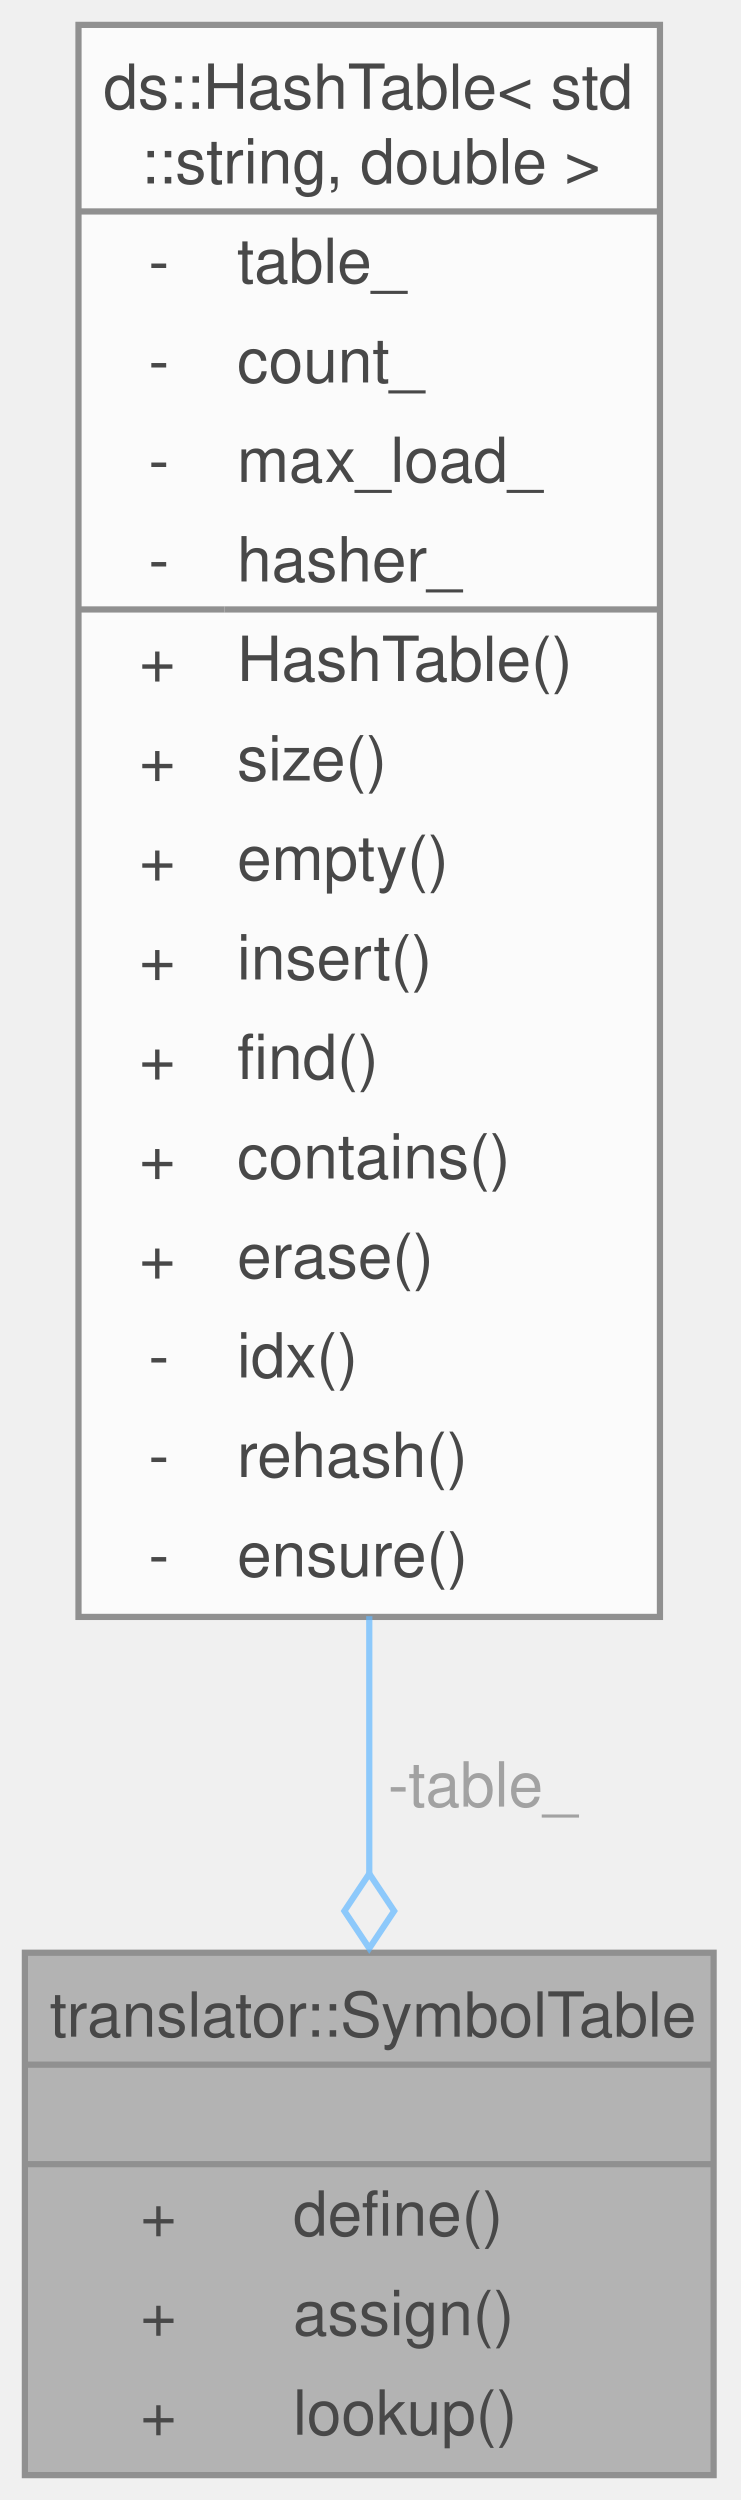
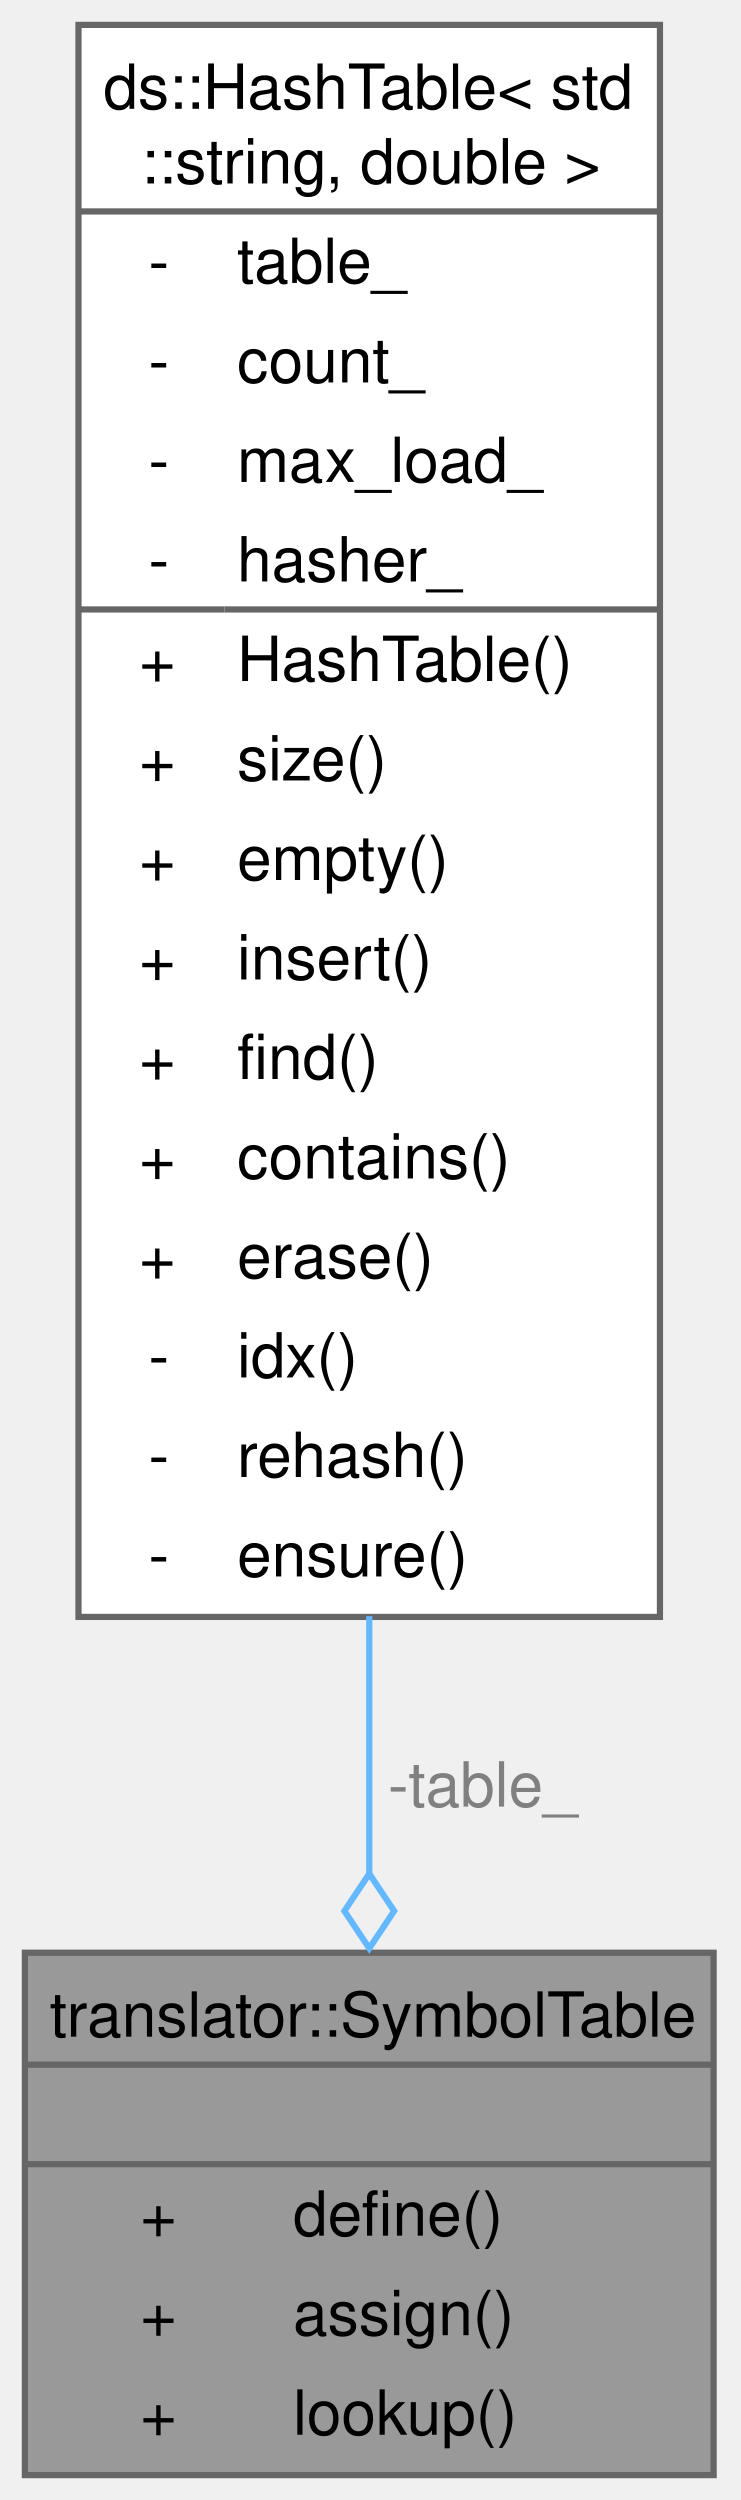
<svg xmlns="http://www.w3.org/2000/svg" xmlns:xlink="http://www.w3.org/1999/xlink" width="119pt" height="402pt" viewBox="0.00 0.00 119.00 402.00">
-   <svg id="main" version="1.1" xml:space="preserve">
-     <style type="text/css">
- .node, .edge {opacity: 0.7;}
- .node.selected, .edge.selected {opacity: 1;}
- .edge:hover path { stroke: red; }
- .edge:hover polygon { stroke: red; fill: red; }
- </style>
-     <svg id="graph" class="graph">
-       <g id="graph0" class="graph" transform="scale(1 1) rotate(0) translate(4 398)">
-         <g id="Node000001" class="node">
-           <g id="a_Node000001">
-             <a xlink:title=" ">
-               <polygon fill="#999999" stroke="none" points="110.75,-84 0,-84 0,0 110.75,0 110.75,-84" />
-               <text xml:space="preserve" text-anchor="start" x="4" y="-70.5" font-family="Helvetica,sans-Serif" font-size="10.00">translator::SymbolTable</text>
-               <text xml:space="preserve" text-anchor="start" x="53.88" y="-54.5" font-family="Helvetica,sans-Serif" font-size="10.00"> </text>
-               <text xml:space="preserve" text-anchor="start" x="18.56" y="-38.5" font-family="Helvetica,sans-Serif" font-size="10.00">+</text>
-               <text xml:space="preserve" text-anchor="start" x="43.12" y="-38.5" font-family="Helvetica,sans-Serif" font-size="10.00">define()</text>
-               <text xml:space="preserve" text-anchor="start" x="18.56" y="-22.5" font-family="Helvetica,sans-Serif" font-size="10.00">+</text>
-               <text xml:space="preserve" text-anchor="start" x="43.12" y="-22.5" font-family="Helvetica,sans-Serif" font-size="10.00">assign()</text>
-               <text xml:space="preserve" text-anchor="start" x="18.56" y="-6.5" font-family="Helvetica,sans-Serif" font-size="10.00">+</text>
-               <text xml:space="preserve" text-anchor="start" x="43.12" y="-6.5" font-family="Helvetica,sans-Serif" font-size="10.00">lookup()</text>
-               <polygon fill="#666666" stroke="#666666" points="0,-66 0,-66 110.75,-66 110.75,-66 0,-66" />
-               <polygon fill="#666666" stroke="#666666" points="0,-50 0,-50 110.75,-50 110.75,-50 0,-50" />
-               <polygon fill="none" stroke="#666666" points="0,0 0,-84 110.75,-84 110.75,0 0,0" />
-             </a>
-           </g>
-         </g>
-         <g id="Node000002" class="node">
-           <g id="a_Node000002">
-             <a xlink:href="classds_1_1_hash_table.html" target="_top" xlink:title=" ">
-               <polygon fill="white" stroke="none" points="102.12,-394 8.62,-394 8.62,-138 102.12,-138 102.12,-394" />
-               <text xml:space="preserve" text-anchor="start" x="12.62" y="-380.5" font-family="Helvetica,sans-Serif" font-size="10.00">ds::HashTable&lt; std</text>
-               <text xml:space="preserve" text-anchor="start" x="18.62" y="-368.5" font-family="Helvetica,sans-Serif" font-size="10.00">::string, double &gt;</text>
-               <text xml:space="preserve" text-anchor="start" x="19.88" y="-352.5" font-family="Helvetica,sans-Serif" font-size="10.00">-</text>
-               <text xml:space="preserve" text-anchor="start" x="34.12" y="-352.5" font-family="Helvetica,sans-Serif" font-size="10.00">table_</text>
-               <text xml:space="preserve" text-anchor="start" x="19.88" y="-336.5" font-family="Helvetica,sans-Serif" font-size="10.00">-</text>
-               <text xml:space="preserve" text-anchor="start" x="34.12" y="-336.5" font-family="Helvetica,sans-Serif" font-size="10.00">count_</text>
-               <text xml:space="preserve" text-anchor="start" x="19.88" y="-320.5" font-family="Helvetica,sans-Serif" font-size="10.00">-</text>
-               <text xml:space="preserve" text-anchor="start" x="34.12" y="-320.5" font-family="Helvetica,sans-Serif" font-size="10.00">max_load_</text>
-               <text xml:space="preserve" text-anchor="start" x="19.88" y="-304.5" font-family="Helvetica,sans-Serif" font-size="10.00">-</text>
-               <text xml:space="preserve" text-anchor="start" x="34.12" y="-304.5" font-family="Helvetica,sans-Serif" font-size="10.00">hasher_</text>
-               <text xml:space="preserve" text-anchor="start" x="18.38" y="-288.5" font-family="Helvetica,sans-Serif" font-size="10.00">+</text>
-               <text xml:space="preserve" text-anchor="start" x="34.12" y="-288.5" font-family="Helvetica,sans-Serif" font-size="10.00">HashTable()</text>
-               <text xml:space="preserve" text-anchor="start" x="18.38" y="-272.5" font-family="Helvetica,sans-Serif" font-size="10.00">+</text>
-               <text xml:space="preserve" text-anchor="start" x="34.12" y="-272.5" font-family="Helvetica,sans-Serif" font-size="10.00">size()</text>
-               <text xml:space="preserve" text-anchor="start" x="18.38" y="-256.5" font-family="Helvetica,sans-Serif" font-size="10.00">+</text>
-               <text xml:space="preserve" text-anchor="start" x="34.12" y="-256.5" font-family="Helvetica,sans-Serif" font-size="10.00">empty()</text>
-               <text xml:space="preserve" text-anchor="start" x="18.38" y="-240.5" font-family="Helvetica,sans-Serif" font-size="10.00">+</text>
-               <text xml:space="preserve" text-anchor="start" x="34.12" y="-240.5" font-family="Helvetica,sans-Serif" font-size="10.00">insert()</text>
-               <text xml:space="preserve" text-anchor="start" x="18.38" y="-224.5" font-family="Helvetica,sans-Serif" font-size="10.00">+</text>
-               <text xml:space="preserve" text-anchor="start" x="34.12" y="-224.5" font-family="Helvetica,sans-Serif" font-size="10.00">find()</text>
-               <text xml:space="preserve" text-anchor="start" x="18.38" y="-208.5" font-family="Helvetica,sans-Serif" font-size="10.00">+</text>
-               <text xml:space="preserve" text-anchor="start" x="34.12" y="-208.5" font-family="Helvetica,sans-Serif" font-size="10.00">contains()</text>
-               <text xml:space="preserve" text-anchor="start" x="18.38" y="-192.5" font-family="Helvetica,sans-Serif" font-size="10.00">+</text>
-               <text xml:space="preserve" text-anchor="start" x="34.12" y="-192.5" font-family="Helvetica,sans-Serif" font-size="10.00">erase()</text>
-               <text xml:space="preserve" text-anchor="start" x="19.88" y="-176.5" font-family="Helvetica,sans-Serif" font-size="10.00">-</text>
-               <text xml:space="preserve" text-anchor="start" x="34.12" y="-176.5" font-family="Helvetica,sans-Serif" font-size="10.00">idx()</text>
-               <text xml:space="preserve" text-anchor="start" x="19.88" y="-160.5" font-family="Helvetica,sans-Serif" font-size="10.00">-</text>
-               <text xml:space="preserve" text-anchor="start" x="34.12" y="-160.5" font-family="Helvetica,sans-Serif" font-size="10.00">rehash()</text>
-               <text xml:space="preserve" text-anchor="start" x="19.88" y="-144.5" font-family="Helvetica,sans-Serif" font-size="10.00">-</text>
-               <text xml:space="preserve" text-anchor="start" x="34.12" y="-144.5" font-family="Helvetica,sans-Serif" font-size="10.00">ensure()</text>
-               <polygon fill="#666666" stroke="#666666" points="8.62,-364 8.62,-364 102.12,-364 102.12,-364 8.62,-364" />
-               <polygon fill="#666666" stroke="#666666" points="8.62,-300 8.62,-300 32.12,-300 32.12,-300 8.62,-300" />
-               <polygon fill="#666666" stroke="#666666" points="32.12,-300 32.12,-300 102.12,-300 102.12,-300 32.12,-300" />
-               <polygon fill="none" stroke="#666666" points="8.62,-138 8.62,-394 102.12,-394 102.12,-138 8.62,-138" />
-             </a>
-           </g>
-         </g>
-         <g id="edge1_Node000001_Node000002" class="edge">
-           <g id="a_edge1_Node000001_Node000002">
-             <a xlink:title=" ">
-               <path fill="none" stroke="#63b8ff" d="M55.38,-138.11C55.38,-123.55 55.38,-109.36 55.38,-96.58" />
-               <polygon fill="none" stroke="#63b8ff" points="55.38,-96.71 51.38,-90.71 55.38,-84.71 59.38,-90.71 55.38,-96.71" />
-             </a>
-           </g>
-           <text xml:space="preserve" text-anchor="start" x="58.38" y="-107.5" font-family="Helvetica,sans-Serif" font-size="10.00" fill="grey">-table_</text>
-         </g>
+   <g id="graph0" class="graph" transform="scale(1 1) rotate(0) translate(4 398)">
+     <g id="Node000001" class="node">
+       <g id="a_Node000001">
+         <a xlink:title=" ">
+           <polygon fill="#999999" stroke="none" points="110.75,-84 0,-84 0,0 110.75,0 110.75,-84" />
+           <text xml:space="preserve" text-anchor="start" x="4" y="-70.5" font-family="Helvetica,sans-Serif" font-size="10.00">translator::SymbolTable</text>
+           <text xml:space="preserve" text-anchor="start" x="53.88" y="-54.5" font-family="Helvetica,sans-Serif" font-size="10.00"> </text>
+           <text xml:space="preserve" text-anchor="start" x="18.56" y="-38.5" font-family="Helvetica,sans-Serif" font-size="10.00">+</text>
+           <text xml:space="preserve" text-anchor="start" x="43.12" y="-38.5" font-family="Helvetica,sans-Serif" font-size="10.00">define()</text>
+           <text xml:space="preserve" text-anchor="start" x="18.56" y="-22.5" font-family="Helvetica,sans-Serif" font-size="10.00">+</text>
+           <text xml:space="preserve" text-anchor="start" x="43.12" y="-22.5" font-family="Helvetica,sans-Serif" font-size="10.00">assign()</text>
+           <text xml:space="preserve" text-anchor="start" x="18.56" y="-6.5" font-family="Helvetica,sans-Serif" font-size="10.00">+</text>
+           <text xml:space="preserve" text-anchor="start" x="43.12" y="-6.5" font-family="Helvetica,sans-Serif" font-size="10.00">lookup()</text>
+           <polygon fill="#666666" stroke="#666666" points="0,-66 0,-66 110.75,-66 110.75,-66 0,-66" />
+           <polygon fill="#666666" stroke="#666666" points="0,-50 0,-50 110.75,-50 110.75,-50 0,-50" />
+           <polygon fill="none" stroke="#666666" points="0,0 0,-84 110.75,-84 110.75,0 0,0" />
+         </a>
      </g>
-     </svg>
-   </svg>
-   <style type="text/css">
- 
- [data-mouse-over-selected='false'] { opacity: 0.7; }
- [data-mouse-over-selected='true']  { opacity: 1.0; }
- 
- </style>
+     </g>
+     <g id="Node000002" class="node">
+       <g id="a_Node000002">
+         <a xlink:href="$classds_1_1_hash_table.html" xlink:title=" ">
+           <polygon fill="white" stroke="none" points="102.12,-394 8.62,-394 8.62,-138 102.12,-138 102.12,-394" />
+           <text xml:space="preserve" text-anchor="start" x="12.62" y="-380.5" font-family="Helvetica,sans-Serif" font-size="10.00">ds::HashTable&lt; std</text>
+           <text xml:space="preserve" text-anchor="start" x="18.62" y="-368.5" font-family="Helvetica,sans-Serif" font-size="10.00">::string, double &gt;</text>
+           <text xml:space="preserve" text-anchor="start" x="19.88" y="-352.5" font-family="Helvetica,sans-Serif" font-size="10.00">-</text>
+           <text xml:space="preserve" text-anchor="start" x="34.12" y="-352.5" font-family="Helvetica,sans-Serif" font-size="10.00">table_</text>
+           <text xml:space="preserve" text-anchor="start" x="19.88" y="-336.5" font-family="Helvetica,sans-Serif" font-size="10.00">-</text>
+           <text xml:space="preserve" text-anchor="start" x="34.12" y="-336.5" font-family="Helvetica,sans-Serif" font-size="10.00">count_</text>
+           <text xml:space="preserve" text-anchor="start" x="19.88" y="-320.5" font-family="Helvetica,sans-Serif" font-size="10.00">-</text>
+           <text xml:space="preserve" text-anchor="start" x="34.12" y="-320.5" font-family="Helvetica,sans-Serif" font-size="10.00">max_load_</text>
+           <text xml:space="preserve" text-anchor="start" x="19.88" y="-304.5" font-family="Helvetica,sans-Serif" font-size="10.00">-</text>
+           <text xml:space="preserve" text-anchor="start" x="34.12" y="-304.5" font-family="Helvetica,sans-Serif" font-size="10.00">hasher_</text>
+           <text xml:space="preserve" text-anchor="start" x="18.38" y="-288.5" font-family="Helvetica,sans-Serif" font-size="10.00">+</text>
+           <text xml:space="preserve" text-anchor="start" x="34.12" y="-288.5" font-family="Helvetica,sans-Serif" font-size="10.00">HashTable()</text>
+           <text xml:space="preserve" text-anchor="start" x="18.38" y="-272.5" font-family="Helvetica,sans-Serif" font-size="10.00">+</text>
+           <text xml:space="preserve" text-anchor="start" x="34.12" y="-272.5" font-family="Helvetica,sans-Serif" font-size="10.00">size()</text>
+           <text xml:space="preserve" text-anchor="start" x="18.38" y="-256.5" font-family="Helvetica,sans-Serif" font-size="10.00">+</text>
+           <text xml:space="preserve" text-anchor="start" x="34.12" y="-256.5" font-family="Helvetica,sans-Serif" font-size="10.00">empty()</text>
+           <text xml:space="preserve" text-anchor="start" x="18.38" y="-240.5" font-family="Helvetica,sans-Serif" font-size="10.00">+</text>
+           <text xml:space="preserve" text-anchor="start" x="34.12" y="-240.5" font-family="Helvetica,sans-Serif" font-size="10.00">insert()</text>
+           <text xml:space="preserve" text-anchor="start" x="18.38" y="-224.5" font-family="Helvetica,sans-Serif" font-size="10.00">+</text>
+           <text xml:space="preserve" text-anchor="start" x="34.12" y="-224.5" font-family="Helvetica,sans-Serif" font-size="10.00">find()</text>
+           <text xml:space="preserve" text-anchor="start" x="18.38" y="-208.5" font-family="Helvetica,sans-Serif" font-size="10.00">+</text>
+           <text xml:space="preserve" text-anchor="start" x="34.12" y="-208.5" font-family="Helvetica,sans-Serif" font-size="10.00">contains()</text>
+           <text xml:space="preserve" text-anchor="start" x="18.38" y="-192.5" font-family="Helvetica,sans-Serif" font-size="10.00">+</text>
+           <text xml:space="preserve" text-anchor="start" x="34.12" y="-192.5" font-family="Helvetica,sans-Serif" font-size="10.00">erase()</text>
+           <text xml:space="preserve" text-anchor="start" x="19.88" y="-176.5" font-family="Helvetica,sans-Serif" font-size="10.00">-</text>
+           <text xml:space="preserve" text-anchor="start" x="34.12" y="-176.5" font-family="Helvetica,sans-Serif" font-size="10.00">idx()</text>
+           <text xml:space="preserve" text-anchor="start" x="19.88" y="-160.5" font-family="Helvetica,sans-Serif" font-size="10.00">-</text>
+           <text xml:space="preserve" text-anchor="start" x="34.12" y="-160.5" font-family="Helvetica,sans-Serif" font-size="10.00">rehash()</text>
+           <text xml:space="preserve" text-anchor="start" x="19.88" y="-144.5" font-family="Helvetica,sans-Serif" font-size="10.00">-</text>
+           <text xml:space="preserve" text-anchor="start" x="34.12" y="-144.5" font-family="Helvetica,sans-Serif" font-size="10.00">ensure()</text>
+           <polygon fill="#666666" stroke="#666666" points="8.62,-364 8.62,-364 102.12,-364 102.12,-364 8.62,-364" />
+           <polygon fill="#666666" stroke="#666666" points="8.62,-300 8.62,-300 32.12,-300 32.12,-300 8.62,-300" />
+           <polygon fill="#666666" stroke="#666666" points="32.12,-300 32.12,-300 102.12,-300 102.12,-300 32.12,-300" />
+           <polygon fill="none" stroke="#666666" points="8.62,-138 8.62,-394 102.12,-394 102.12,-138 8.62,-138" />
+         </a>
+       </g>
+     </g>
+     <g id="edge1_Node000001_Node000002" class="edge">
+       <g id="a_edge1_Node000001_Node000002">
+         <a xlink:title=" ">
+           <path fill="none" stroke="#63b8ff" d="M55.38,-138.11C55.38,-123.55 55.38,-109.36 55.38,-96.58" />
+           <polygon fill="none" stroke="#63b8ff" points="55.38,-96.71 51.38,-90.71 55.38,-84.71 59.38,-90.71 55.38,-96.71" />
+         </a>
+       </g>
+       <text xml:space="preserve" text-anchor="start" x="58.38" y="-107.5" font-family="Helvetica,sans-Serif" font-size="10.00" fill="grey">-table_</text>
+     </g>
+   </g>
</svg>
